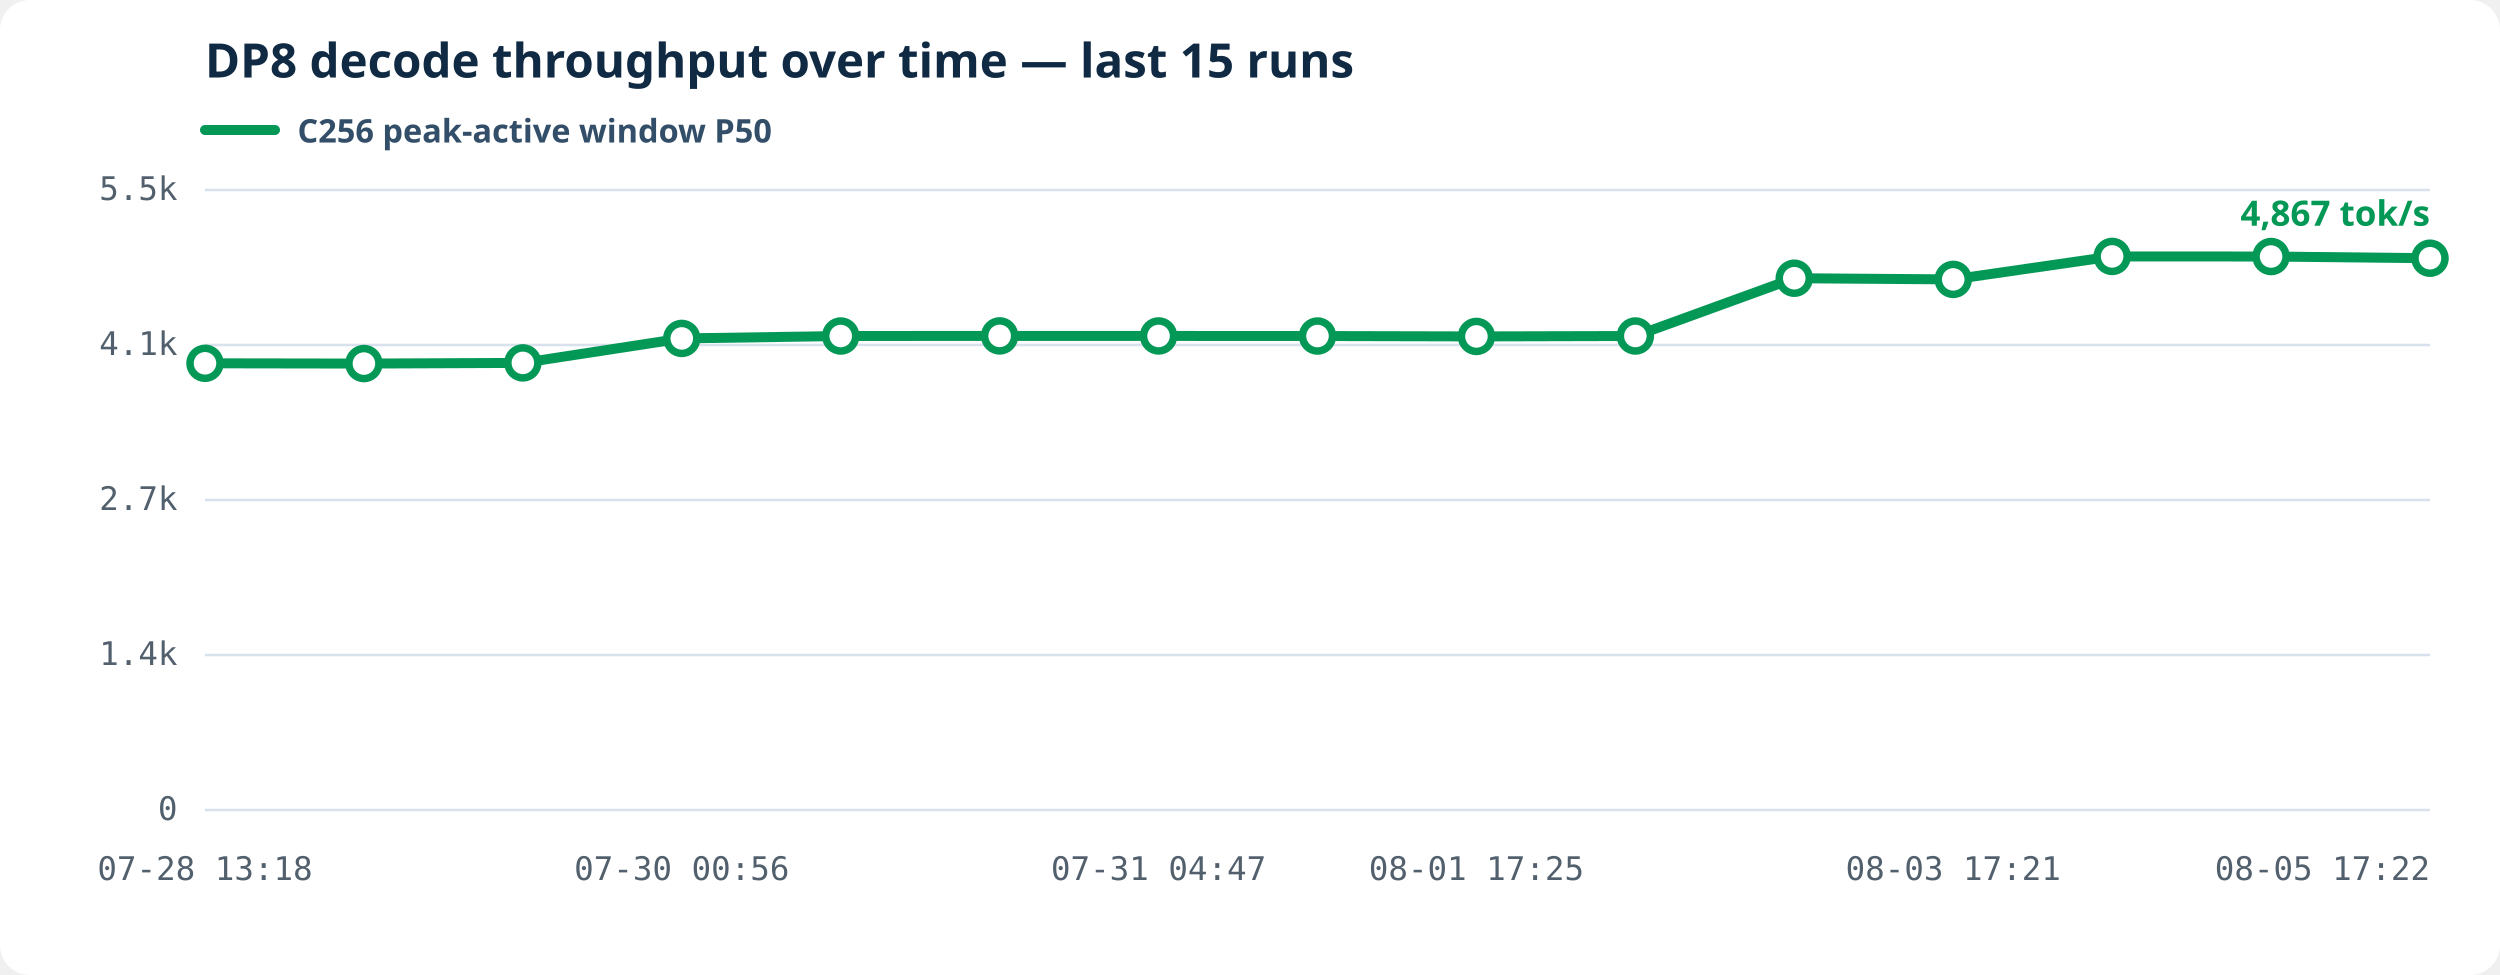
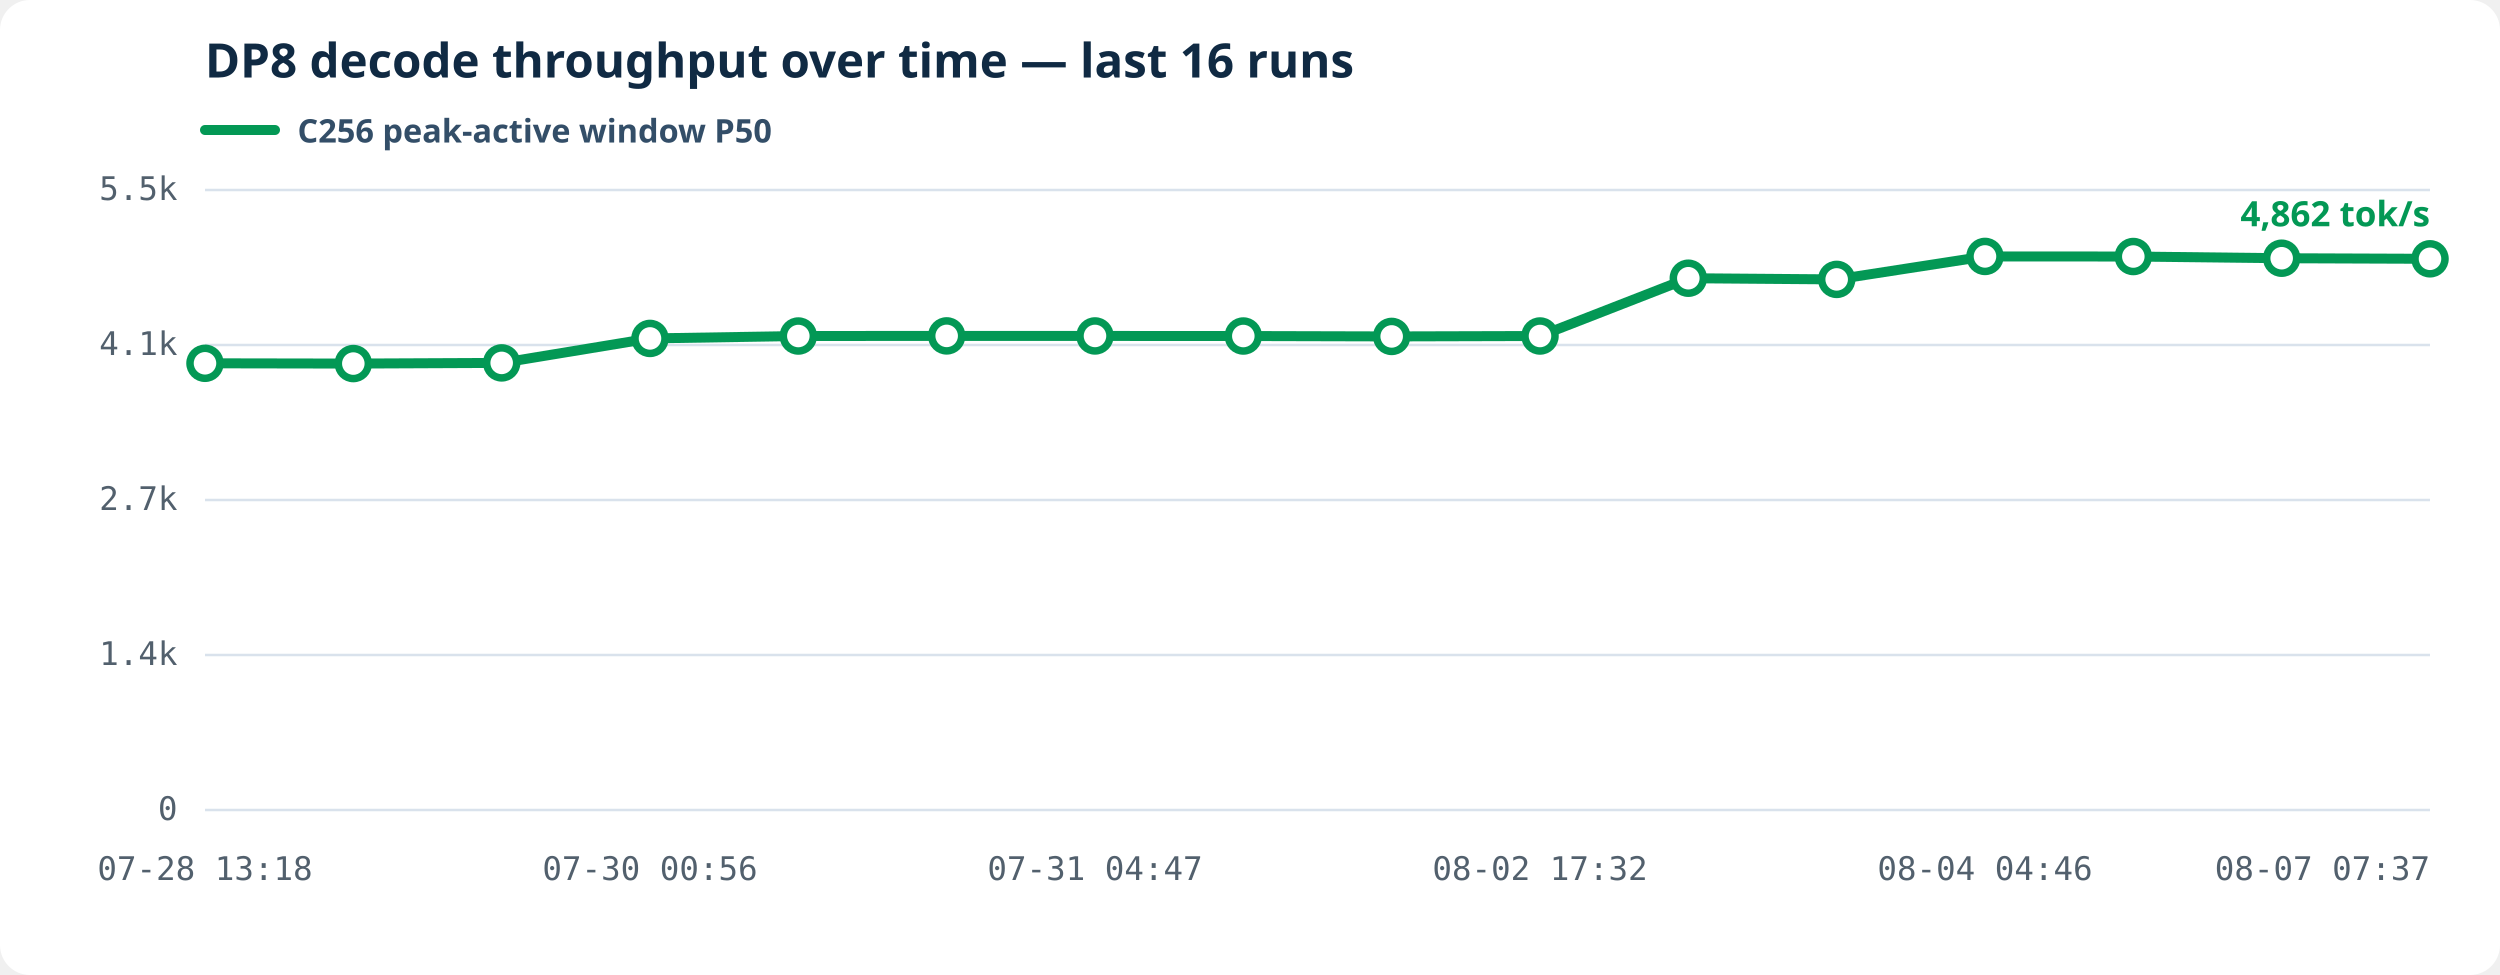
<svg xmlns="http://www.w3.org/2000/svg" viewBox="0 0 1000 390" role="img" aria-labelledby="decode-history-title decode-history-desc">
  <style>.bg{fill:#fff}.grid{stroke:#d9e2ec;stroke-width:1}.axis{fill:#52606d;font:13px ui-monospace,SFMono-Regular,Consolas,monospace}.heading{fill:#102a43;font:600 19px system-ui,sans-serif}.line{fill:none;stroke-width:4;stroke-linejoin:round;stroke-linecap:round}.dot{fill:#fff;stroke-width:3}.latest{stroke-width:3}.legend{fill:#334e68;font:600 13px system-ui,sans-serif}.value{font:600 14px system-ui,sans-serif}</style>
  <rect class="bg" width="1000" height="390" rx="12" />
-   <text class="heading" x="82" y="31">DP8 decode throughput over time — last 15 runs</text>
+   <text class="heading" x="82" y="31">DP8 decode throughput over time — last 16 runs</text>
  <line x1="82" y1="52" x2="110" y2="52" stroke="#039855" stroke-width="4" stroke-linecap="round" />
  <text class="legend" x="119" y="57">C256 peak-active window P50</text>
  <line class="grid" x1="82" y1="324.00" x2="972" y2="324.00" />
  <text class="axis" text-anchor="end" x="71" y="328.00">0</text>
  <line class="grid" x1="82" y1="262.00" x2="972" y2="262.00" />
  <text class="axis" text-anchor="end" x="71" y="266.00">1.4k</text>
  <line class="grid" x1="82" y1="200.00" x2="972" y2="200.00" />
  <text class="axis" text-anchor="end" x="71" y="204.00">2.7k</text>
  <line class="grid" x1="82" y1="138.00" x2="972" y2="138.00" />
  <text class="axis" text-anchor="end" x="71" y="142.00">4.1k</text>
  <line class="grid" x1="82" y1="76.00" x2="972" y2="76.00" />
  <text class="axis" text-anchor="end" x="71" y="80.00">5.5k</text>
  <text class="axis" text-anchor="middle" x="82.00" y="352">07-28 13:18</text>
-   <text class="axis" text-anchor="middle" x="272.71" y="352">07-30 00:56</text>
-   <text class="axis" text-anchor="middle" x="463.43" y="352">07-31 04:47</text>
-   <text class="axis" text-anchor="middle" x="590.57" y="352">08-01 17:25</text>
-   <text class="axis" text-anchor="middle" x="781.29" y="352">08-03 17:21</text>
-   <text class="axis" text-anchor="end" x="972.00" y="352">08-05 17:22</text>
-   <polyline class="line" stroke="#039855" points="82.00,145.32 145.57,145.43 209.14,145.16 272.71,135.37 336.29,134.41 399.86,134.36 463.43,134.38 527.00,134.41 590.57,134.57 654.14,134.40 717.71,111.29 781.29,111.76 844.86,102.57 908.43,102.61 972.00,103.29" />
+   <text class="axis" text-anchor="middle" x="260.00" y="352">07-30 00:56</text>
+   <text class="axis" text-anchor="middle" x="438.00" y="352">07-31 04:47</text>
+   <text class="axis" text-anchor="middle" x="616.00" y="352">08-02 17:32</text>
+   <text class="axis" text-anchor="middle" x="794.00" y="352">08-04 04:46</text>
+   <text class="axis" text-anchor="end" x="972.00" y="352">08-07 07:37</text>
+   <polyline class="line" stroke="#039855" points="82.00,145.32 141.33,145.43 200.67,145.16 260.00,135.37 319.33,134.41 378.67,134.36 438.00,134.38 497.33,134.41 556.67,134.57 616.00,134.40 675.33,111.29 734.67,111.76 794.00,102.57 853.33,102.61 912.67,103.29 972.00,103.52" />
  <circle class="dot" fill="#fff" stroke="#039855" cx="82.00" cy="145.32" r="6" />
-   <circle class="dot" fill="#fff" stroke="#039855" cx="145.57" cy="145.43" r="6" />
-   <circle class="dot" fill="#fff" stroke="#039855" cx="209.14" cy="145.16" r="6" />
-   <circle class="dot" fill="#fff" stroke="#039855" cx="272.71" cy="135.37" r="6" />
-   <circle class="dot" fill="#fff" stroke="#039855" cx="336.29" cy="134.41" r="6" />
-   <circle class="dot" fill="#fff" stroke="#039855" cx="399.86" cy="134.36" r="6" />
-   <circle class="dot" fill="#fff" stroke="#039855" cx="463.43" cy="134.38" r="6" />
-   <circle class="dot" fill="#fff" stroke="#039855" cx="527.00" cy="134.41" r="6" />
-   <circle class="dot" fill="#fff" stroke="#039855" cx="590.57" cy="134.57" r="6" />
-   <circle class="dot" fill="#fff" stroke="#039855" cx="654.14" cy="134.40" r="6" />
-   <circle class="dot" fill="#fff" stroke="#039855" cx="717.71" cy="111.29" r="6" />
-   <circle class="dot" fill="#fff" stroke="#039855" cx="781.29" cy="111.76" r="6" />
-   <circle class="dot" fill="#fff" stroke="#039855" cx="844.86" cy="102.57" r="6" />
-   <circle class="dot" fill="#fff" stroke="#039855" cx="908.43" cy="102.61" r="6" />
-   <circle class="dot latest" fill="#039855" stroke="#039855" cx="972.00" cy="103.29" r="6" />
-   <text class="value" fill="#039855" text-anchor="end" x="972.00" y="90.29">4,867 tok/s</text>
+   <circle class="dot" fill="#fff" stroke="#039855" cx="141.33" cy="145.43" r="6" />
+   <circle class="dot" fill="#fff" stroke="#039855" cx="200.67" cy="145.16" r="6" />
+   <circle class="dot" fill="#fff" stroke="#039855" cx="260.00" cy="135.37" r="6" />
+   <circle class="dot" fill="#fff" stroke="#039855" cx="319.33" cy="134.41" r="6" />
+   <circle class="dot" fill="#fff" stroke="#039855" cx="378.67" cy="134.36" r="6" />
+   <circle class="dot" fill="#fff" stroke="#039855" cx="438.00" cy="134.38" r="6" />
+   <circle class="dot" fill="#fff" stroke="#039855" cx="497.33" cy="134.41" r="6" />
+   <circle class="dot" fill="#fff" stroke="#039855" cx="556.67" cy="134.57" r="6" />
+   <circle class="dot" fill="#fff" stroke="#039855" cx="616.00" cy="134.40" r="6" />
+   <circle class="dot" fill="#fff" stroke="#039855" cx="675.33" cy="111.29" r="6" />
+   <circle class="dot" fill="#fff" stroke="#039855" cx="734.67" cy="111.76" r="6" />
+   <circle class="dot" fill="#fff" stroke="#039855" cx="794.00" cy="102.57" r="6" />
+   <circle class="dot" fill="#fff" stroke="#039855" cx="853.33" cy="102.61" r="6" />
+   <circle class="dot" fill="#fff" stroke="#039855" cx="912.67" cy="103.29" r="6" />
+   <circle class="dot latest" fill="#039855" stroke="#039855" cx="972.00" cy="103.52" r="6" />
+   <text class="value" fill="#039855" text-anchor="end" x="972.00" y="90.52">4,862 tok/s</text>
</svg>
